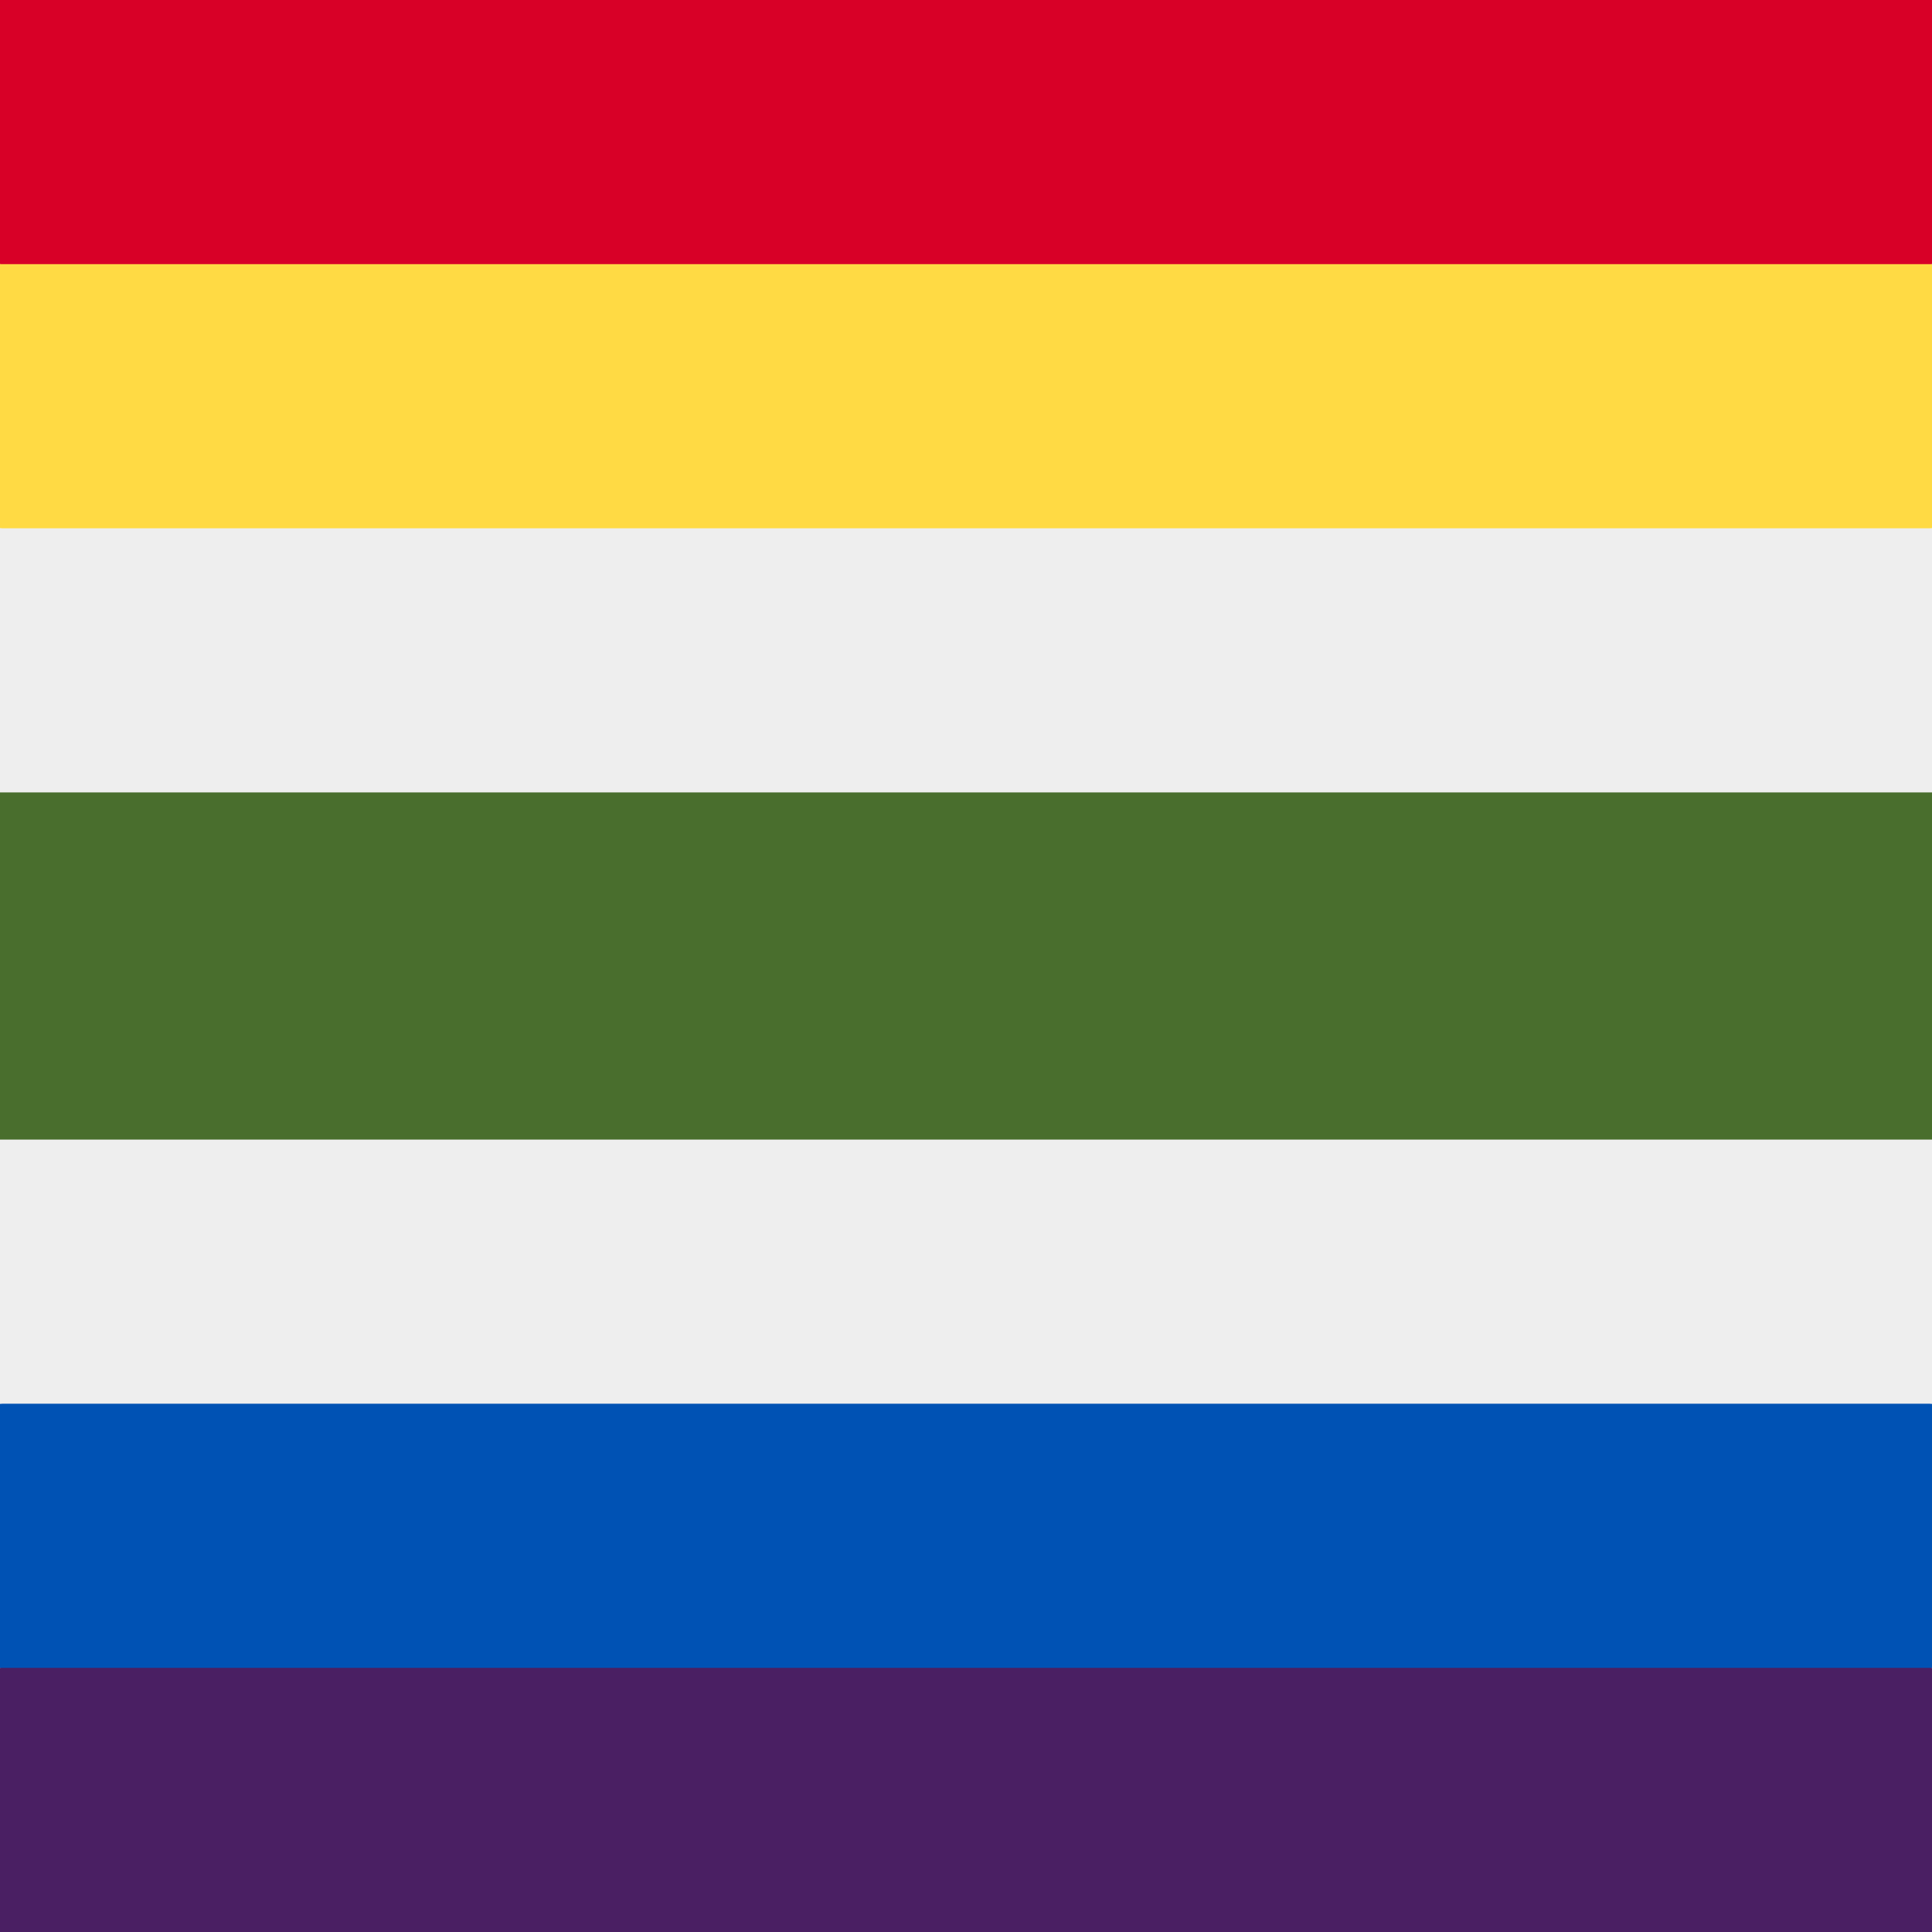
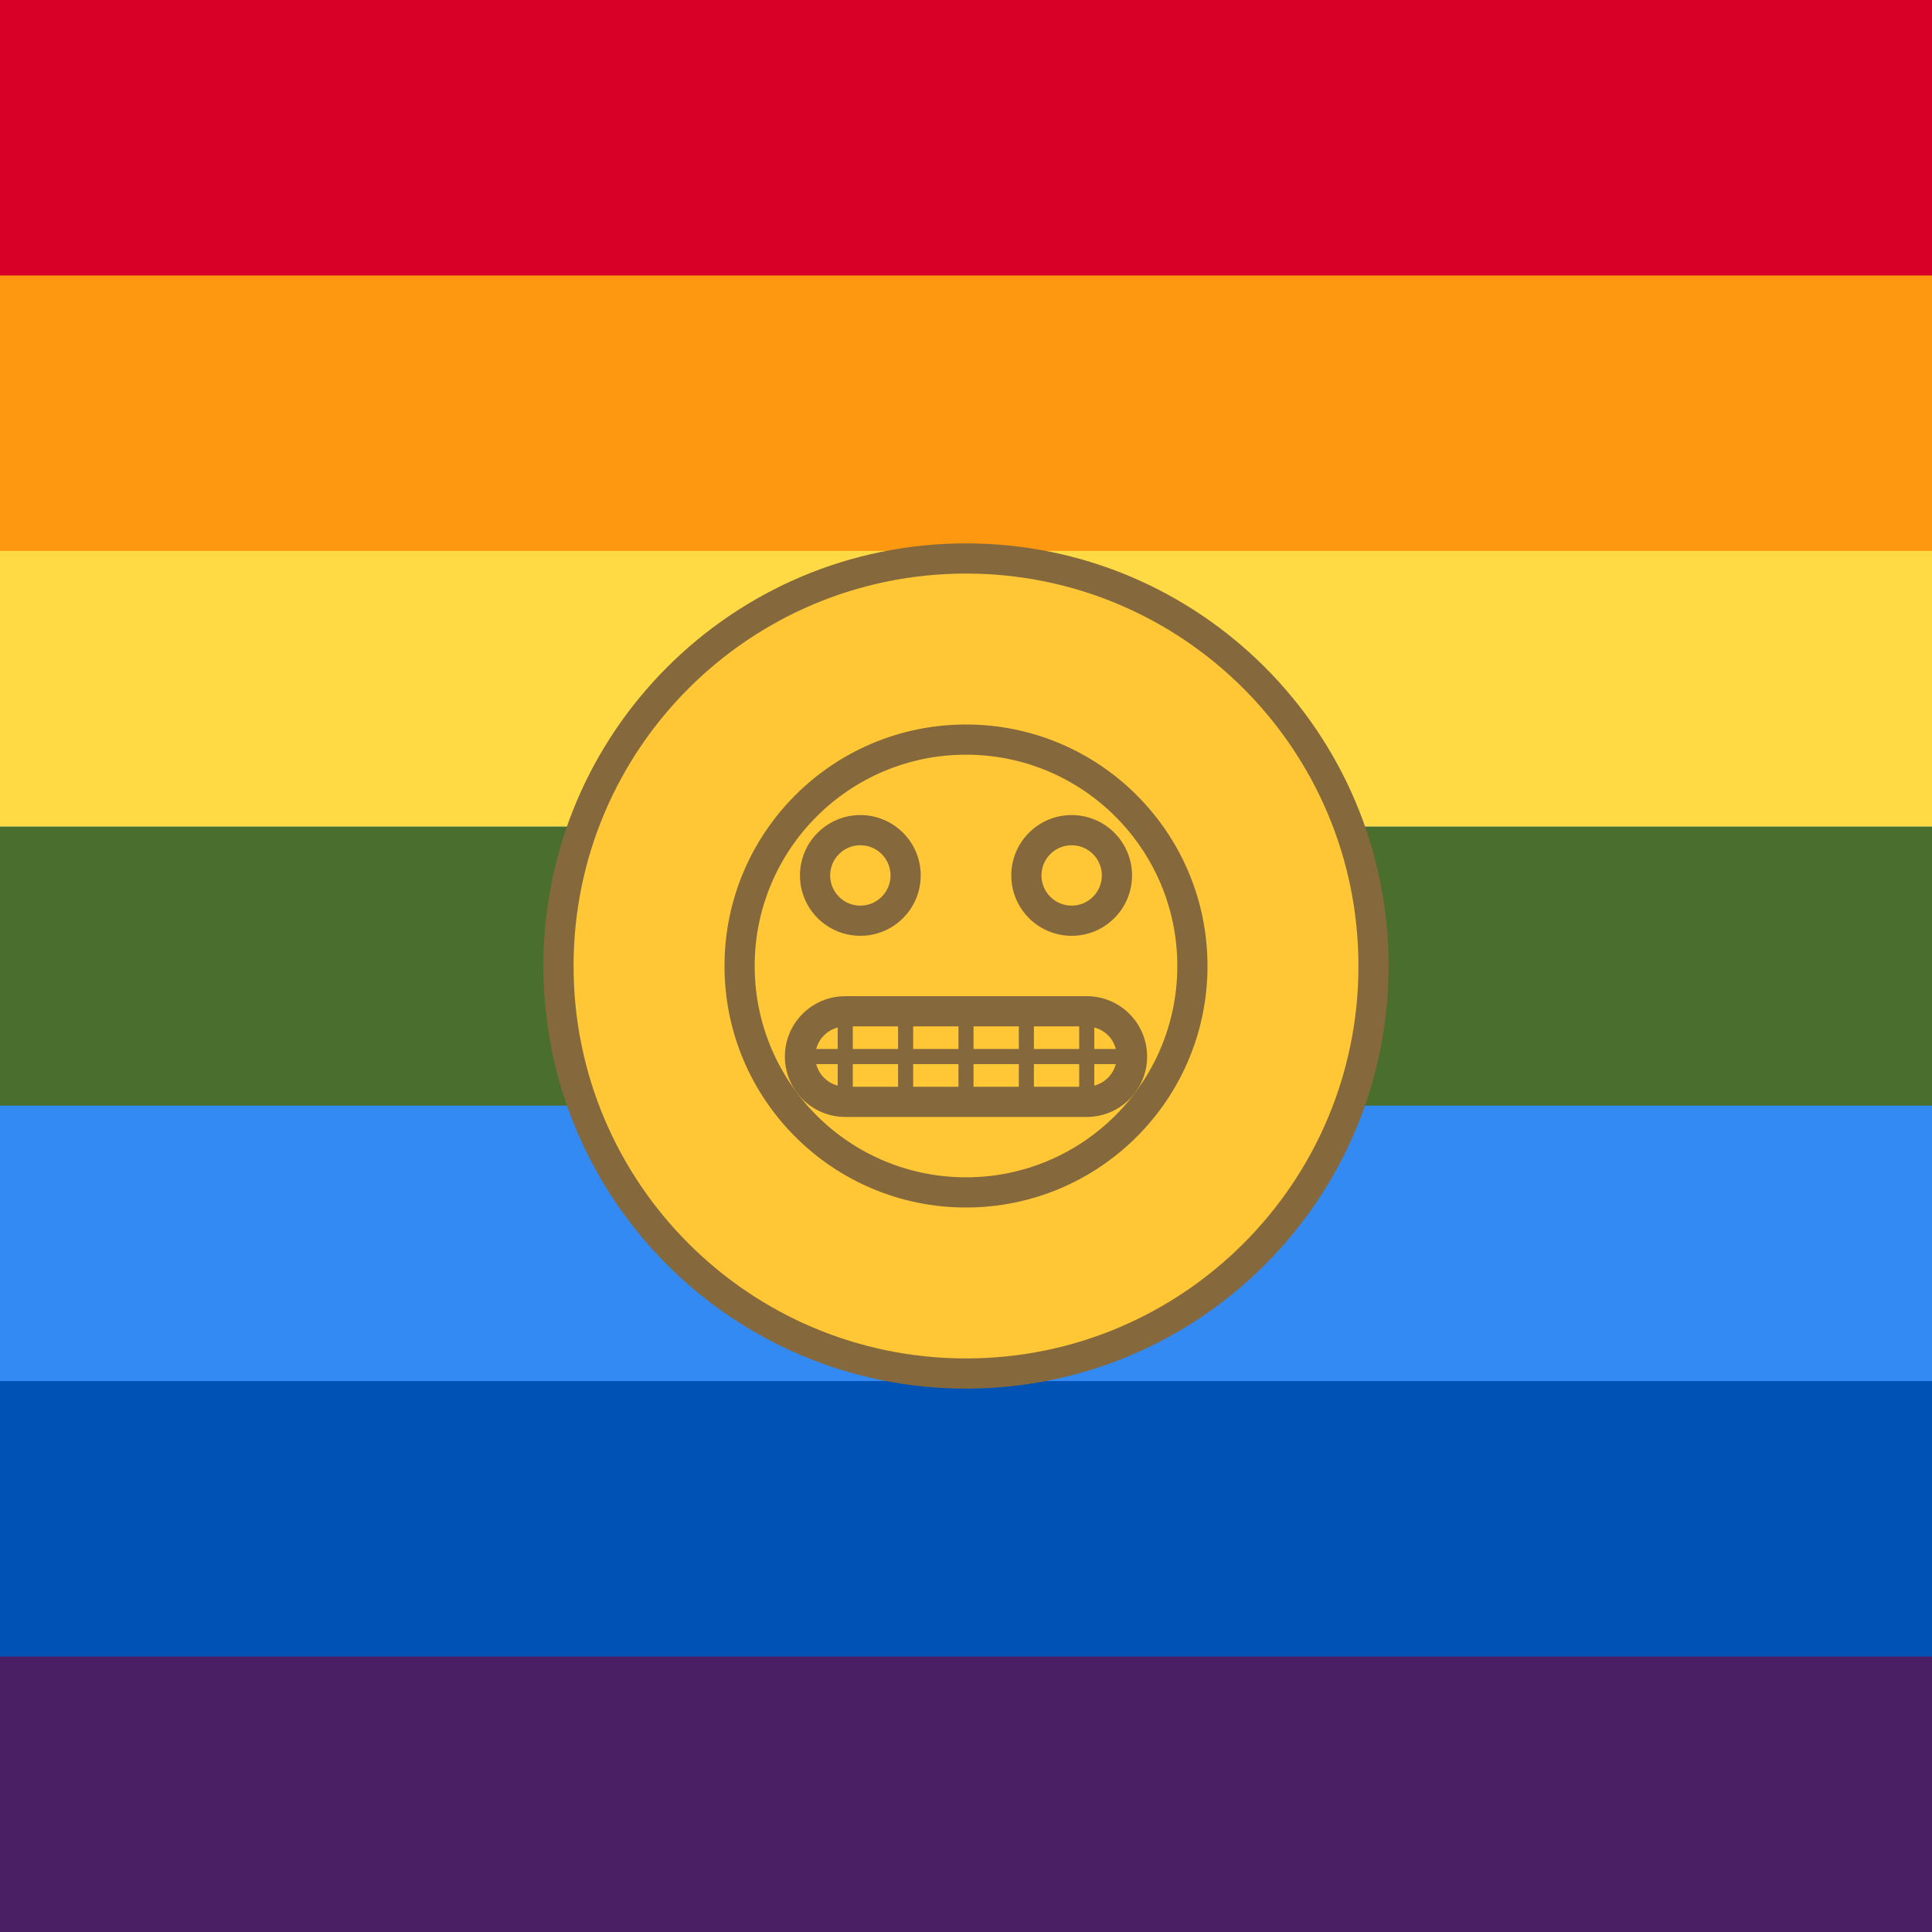
<svg xmlns="http://www.w3.org/2000/svg" width="512" height="512" fill="none">
  <g clip-path="url(#a)">
-     <path fill="#4A1F63" d="M0 512h512v-70l-256-32L0 442v70Z" />
-     <path fill="#0052B4" d="M0 442h512v-70l-256-32L0 372v70Z" />
-     <path fill="#D80027" d="M0 0h512v70l-256 32L0 70V0Z" />
-     <path fill="#FFDA44" d="M0 70h512v70l-256 32L0 140V70Z" />
-     <path fill="#EEE" d="M0 140h512v70l-32 46 32 46v70H0v-70l32-46-32-46v-70Z" />
-     <path fill="#496E2D" d="M0 210h512v92H0v-92Z" />
+     <path fill="#4A1F63" d="M0 416h512v96H0z" />
+     <path fill="#0052B4" d="M0 343h512v96H0z" />
+     <path fill="#338AF3" d="M0 270h512v96H0z" />
+     <path fill="#496E2D" d="M0 219h512v74H0z" />
+     <path fill="#FFDA44" d="M0 123h512v96H0z" />
+     <path fill="#FF9811" d="M0 50h512v96H0z" />
+     <path fill="#D80027" d="M0 0h512v73H0z" />
+     <circle cx="256" cy="256" r="112" fill="#85693D" />
+     <path fill="#FFC635" fill-rule="evenodd" d="M360 256a104 104 0 1 1-208 0 104 104 0 0 1 208 0Zm-40 0a64 64 0 1 1-128 0 64 64 0 0 1 128 0Zm-64 56a56 56 0 1 0 0-112 56 56 0 0 0 0 112Z" clip-rule="evenodd" />
+     <path fill="#85693D" fill-rule="evenodd" d="M212 232a16 16 0 1 1 32 0 16 16 0 0 1-32 0Zm16-8a8 8 0 1 0 0 16 8 8 0 0 0 0-16Zm40 8a16 16 0 1 1 32 0 16 16 0 0 1-32 0Zm16-8a8 8 0 1 0 0 16 8 8 0 0 0 0-16Zm-60 40h64a16 16 0 1 1 0 32h-64a16 16 0 1 1 0-32Zm0 8h2v6h12v-6h4v6h12v-6h-30Zm-7.7 6a8 8 0 0 1 5.7-5.7v5.7h-5.7Zm-.3 2Zm6 7.7a8 8 0 0 1-5.7-5.7h5.7v5.7Zm16 .3h-12v-6h12v6Zm16 0h-12v-6h12v6Zm16 0h-12v-6h12v6Zm16 0h-12v-6h12v6Zm9.7-6a8 8 0 0 1-5.7 5.7V282h5.7Zm-5.7-9.7c2.8.7 5 2.9 5.7 5.7H290v-5.7Zm-19.7-.3H286v6h-12v-6h-3.7Zm-16.3 0h16v6h-12v-6h-4Z" clip-rule="evenodd" />
  </g>
  <defs>
    <clipPath id="a">
      <path fill="#fff" d="M0 0h512v512H0z" />
    </clipPath>
  </defs>
</svg>
